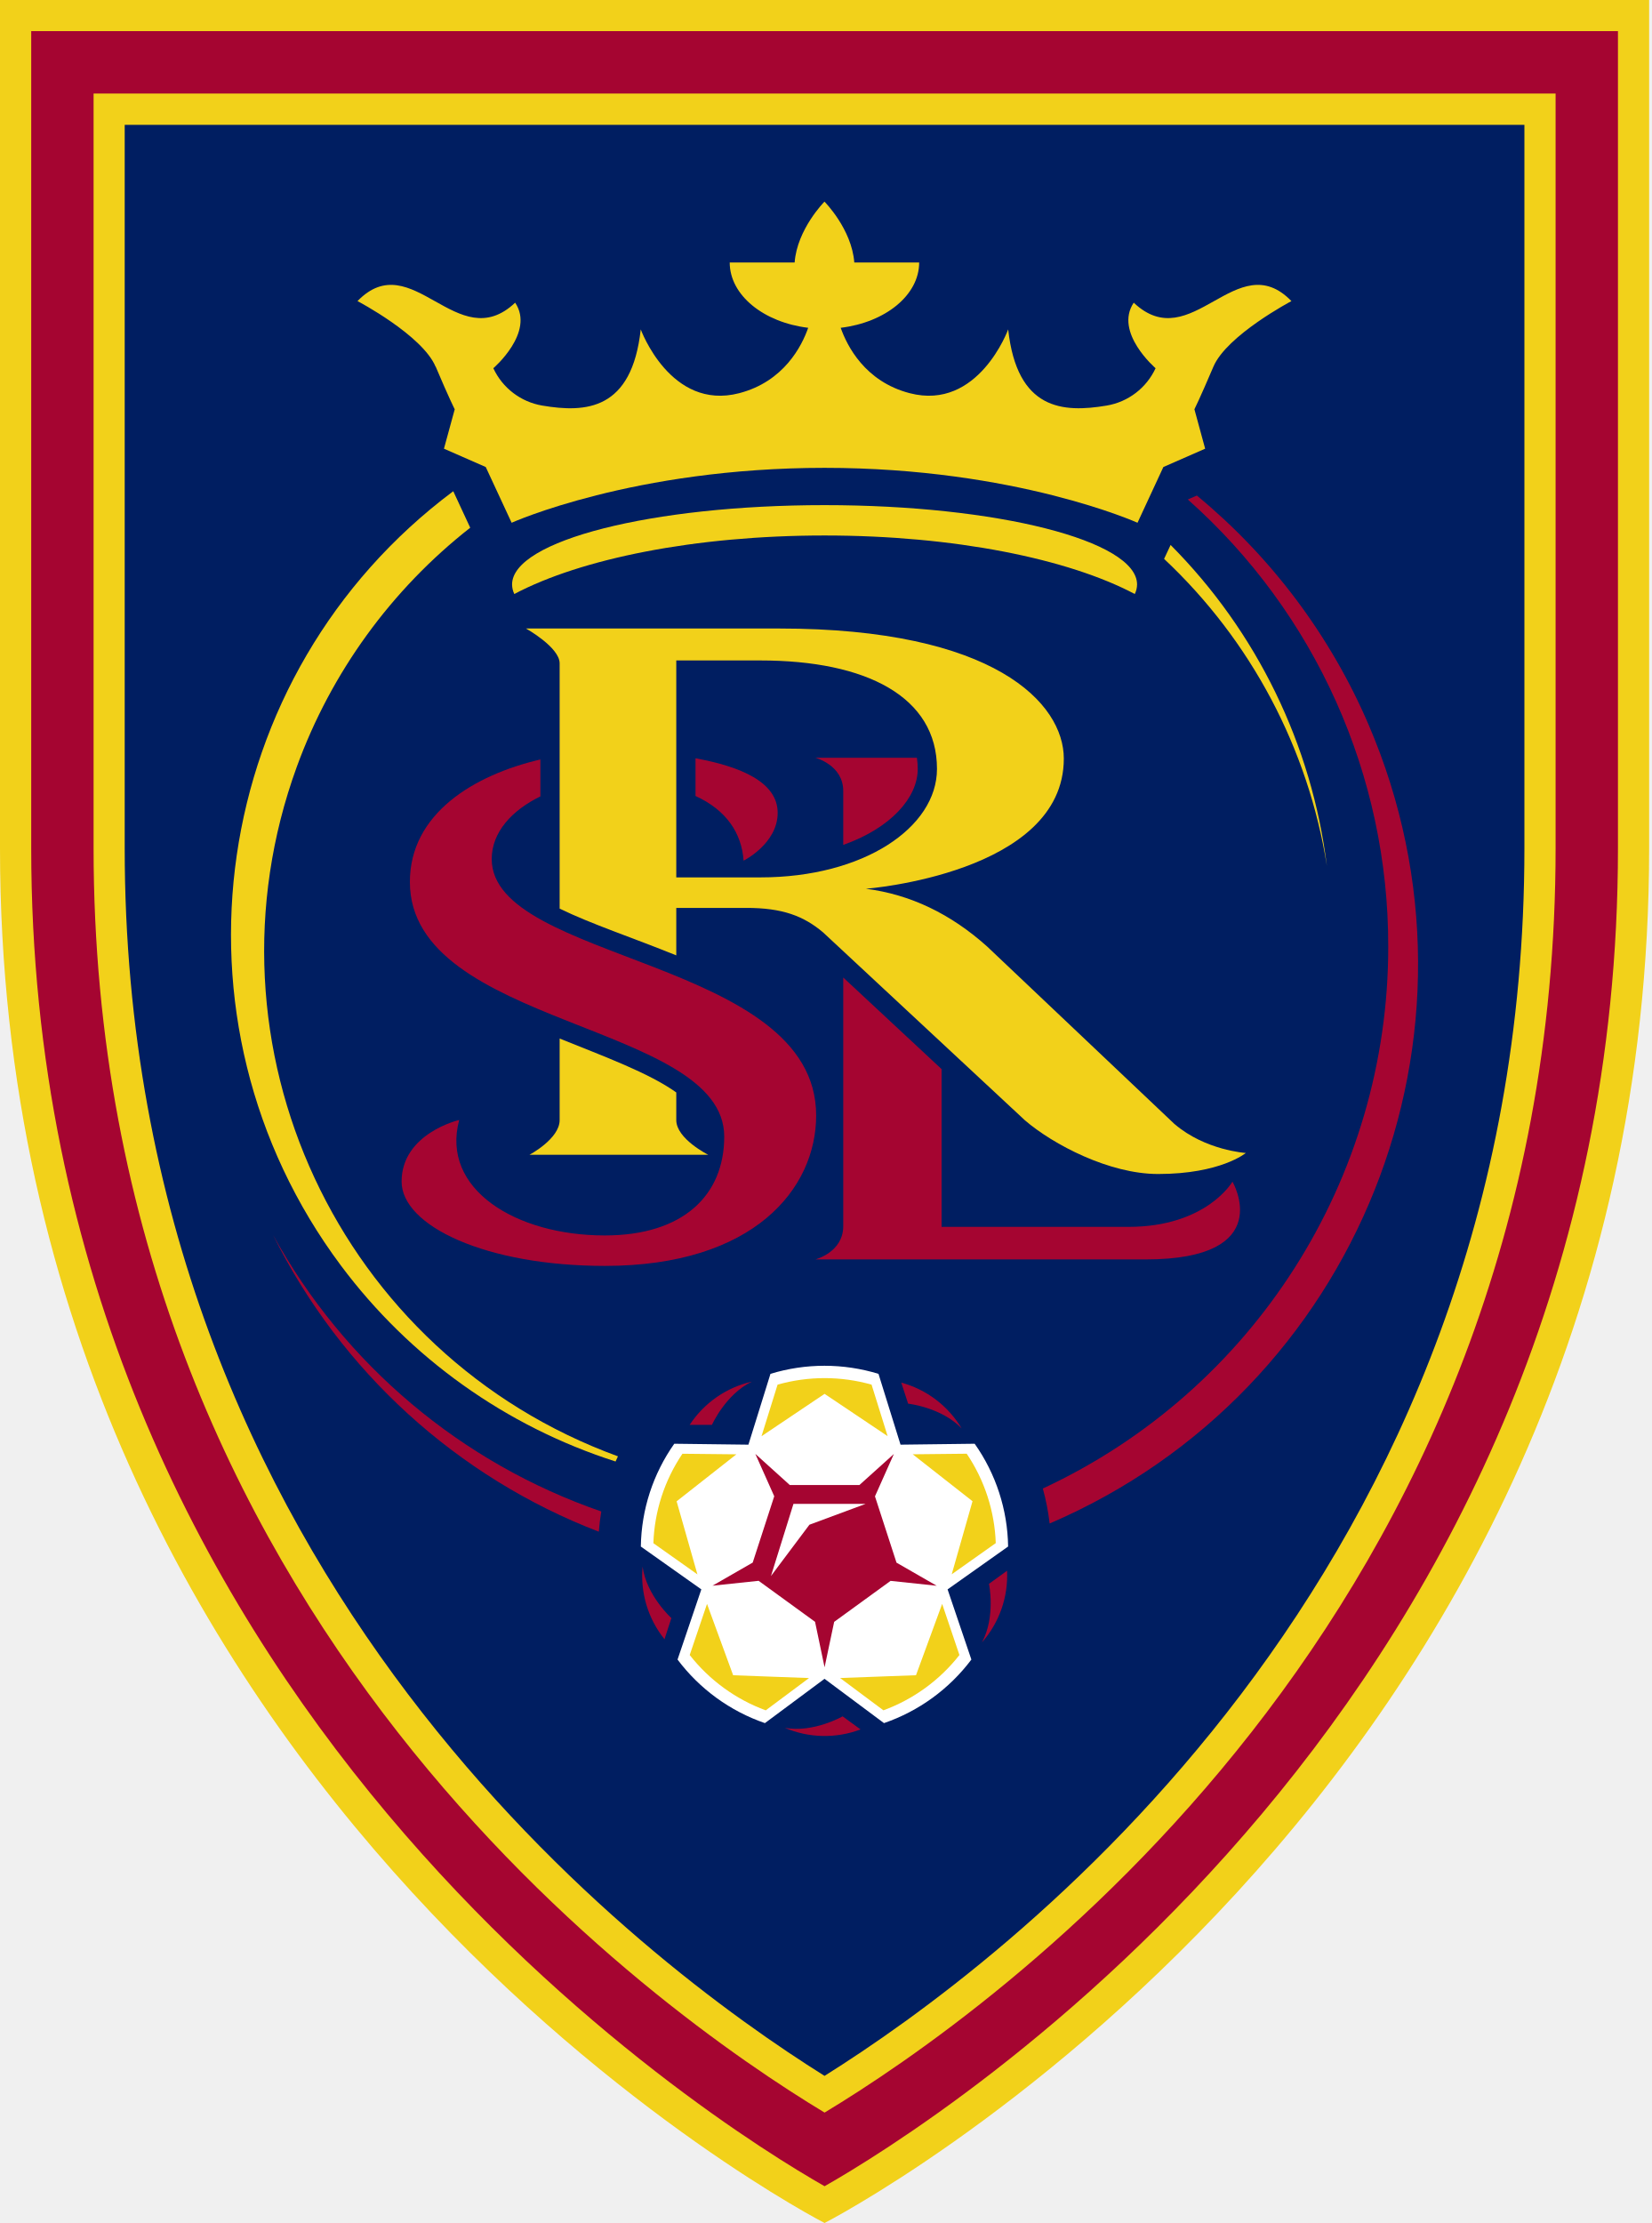
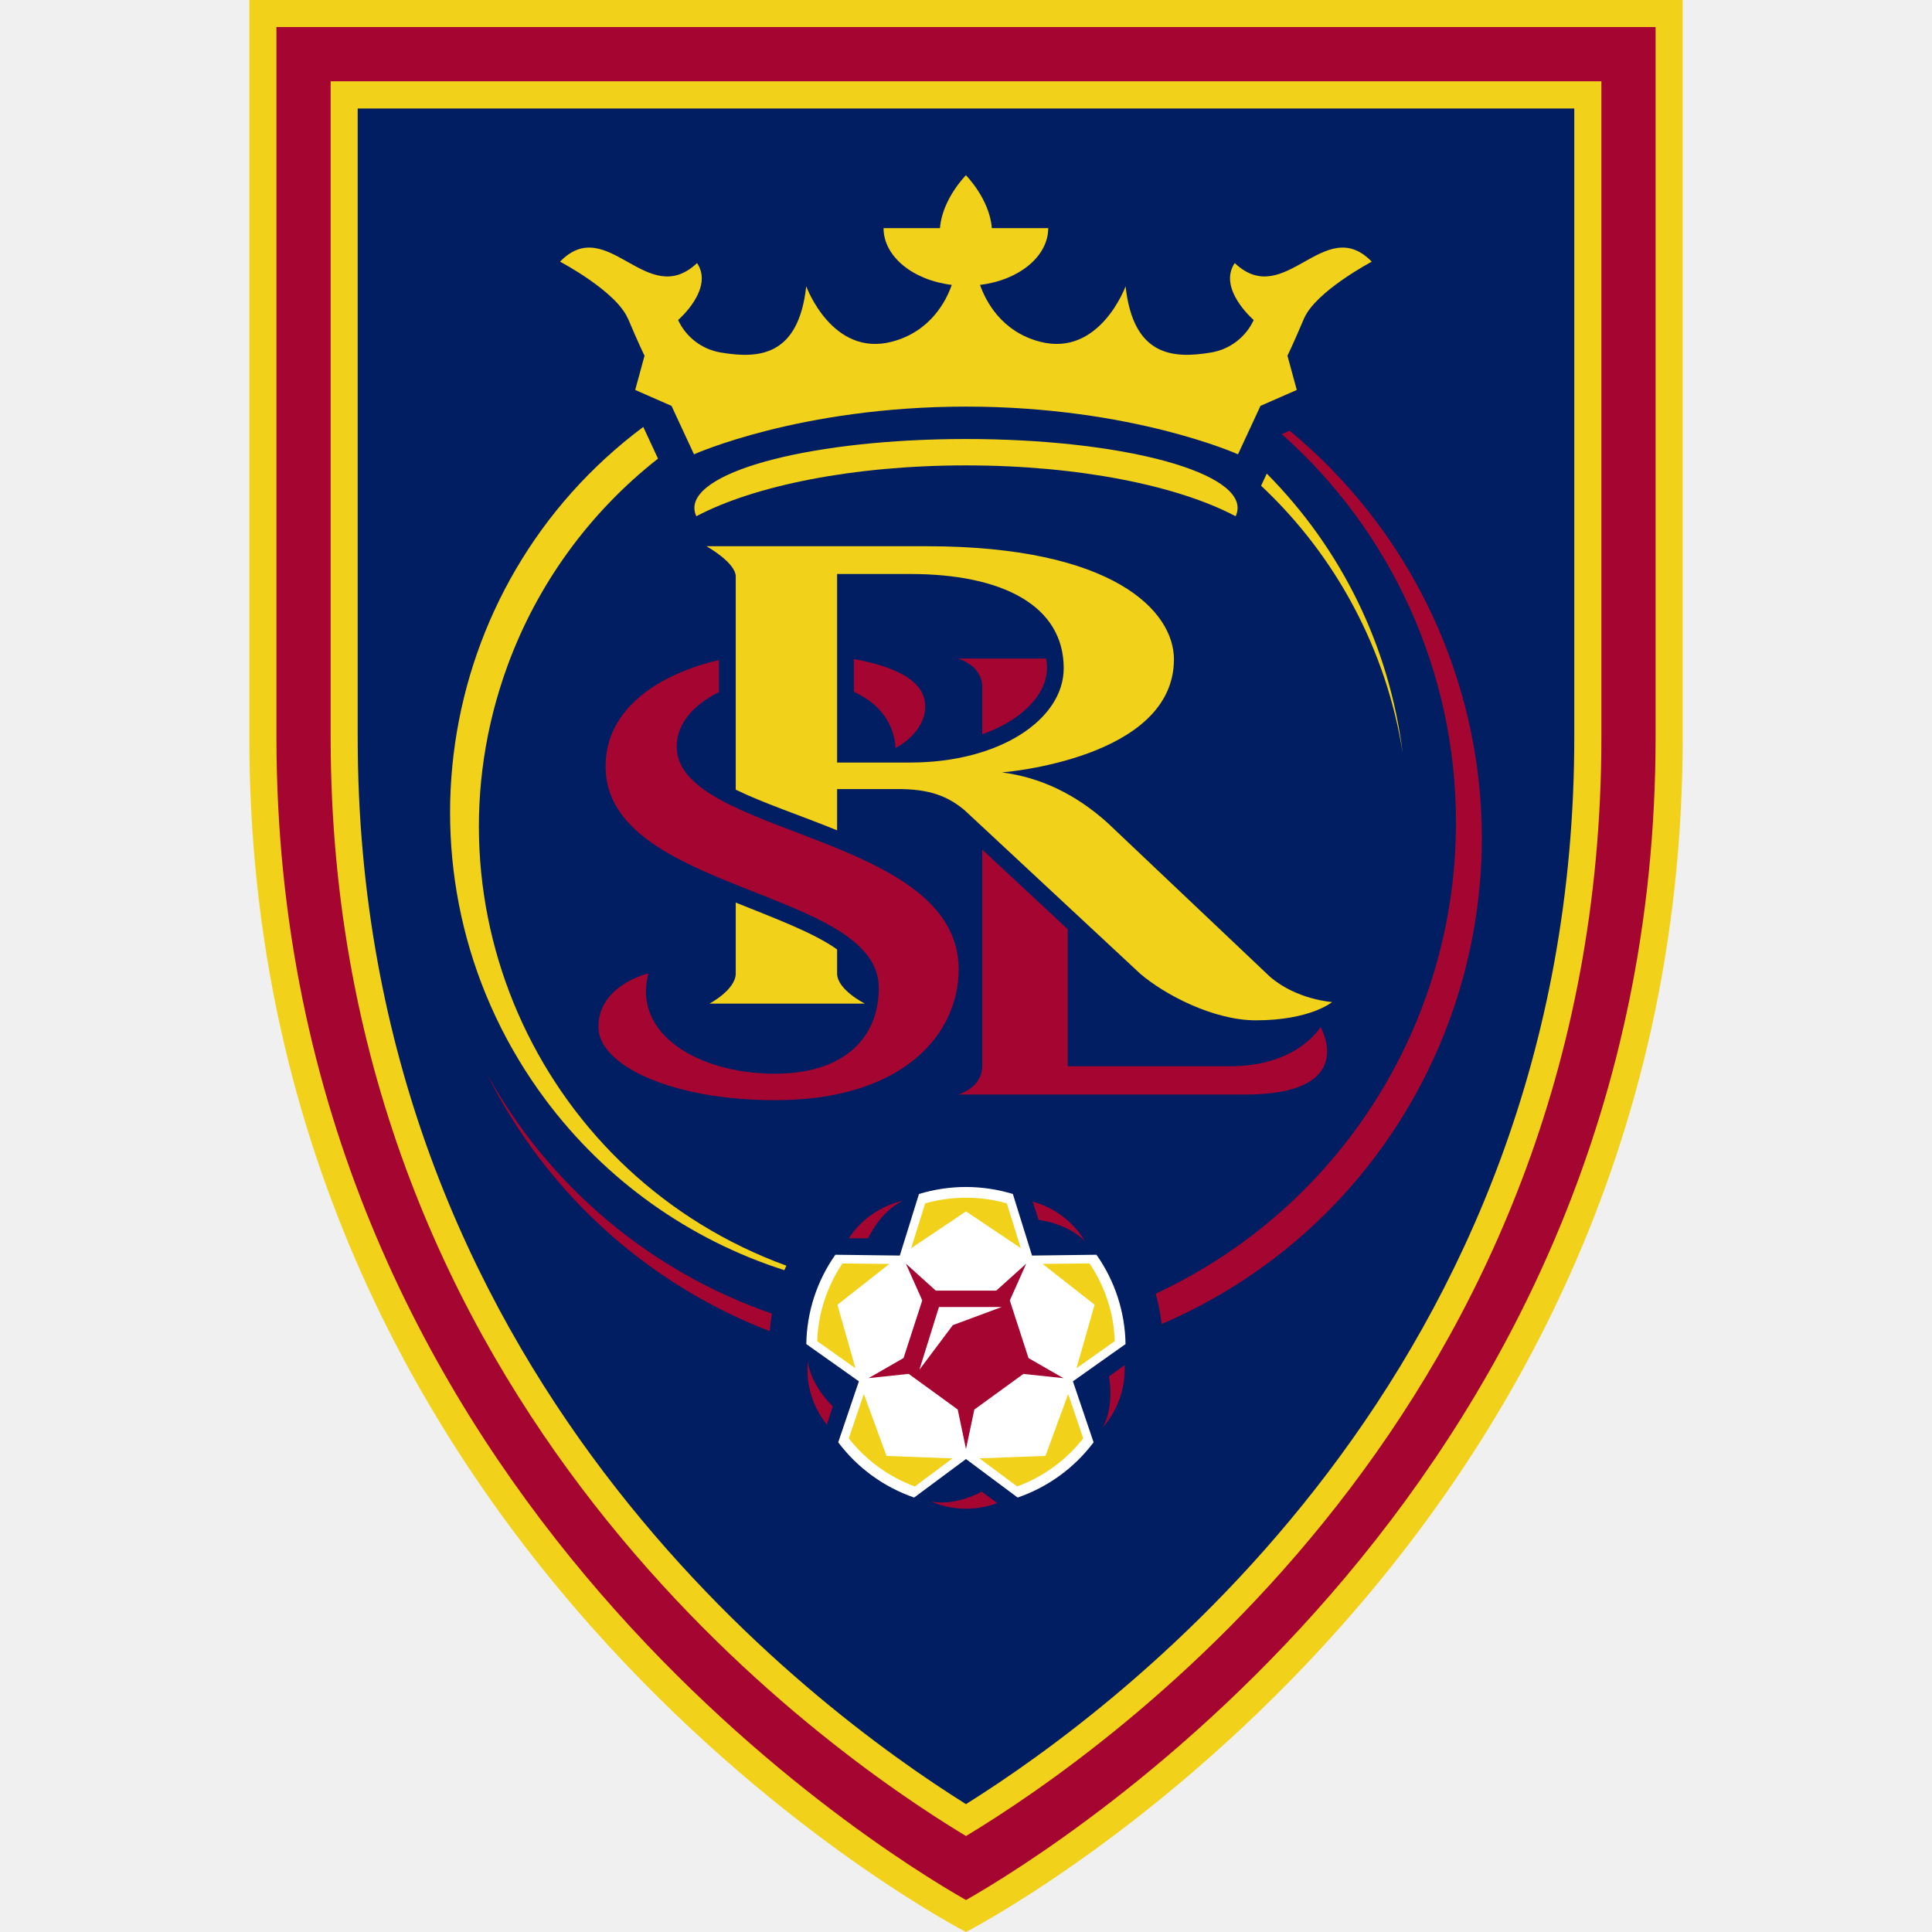
- <svg xmlns="http://www.w3.org/2000/svg" width="520" height="700" viewBox="0 0 520 700" fill="none">
-   <path d="M0 0V267.08C0 566.83 259.67 700 259.67 700C259.67 700 519.34 566.83 519.34 267.08V0H0Z" fill="#F2D11A" />
-   <path d="M509.52 267.08C509.52 535.64 293.69 669.05 259.67 688.42C225.65 669.02 9.83 535.6 9.83 267.08V9.8H509.52V267.08Z" fill="#A50531" />
-   <path d="M259.67 665.23C311.28 634.06 489.88 509.6 489.88 267.08V29.45H29.47V267.08C29.47 509.6 208.06 634.06 259.67 665.23Z" fill="#F2D11A" />
-   <path d="M480.06 39.31V267.08C480.06 497.1 315.55 618.65 259.66 653.67C203.77 618.65 39.27 497.1 39.27 267.08V39.31H480.06Z" fill="#001E61" />
-   <path d="M242.78 496.27L254.9 480.12L272.58 473.56H249.87L242.78 496.27Z" fill="white" />
-   <path d="M366.59 175.99C393.94 201.64 411.98 235.66 417.86 272.69C413.11 234.47 395.8 198.91 368.64 171.6L366.59 175.99Z" fill="#F2D11A" />
-   <path d="M194.59 458.58C106.7 426.53 61.43 329.31 93.48 241.42C104.3 211.73 123.22 185.67 148.08 166.17L142.74 154.68C65.64 212.25 49.81 321.42 107.37 398.52C129.07 427.59 159.3 449.15 193.85 460.21C194.1 459.71 194.36 459.14 194.6 458.59L194.59 458.58Z" fill="#F2D11A" />
-   <path d="M137.21 115.46C141.41 125.4 143.2 128.88 143.2 128.88L139.81 141.29L152.97 147.06L161.12 164.61C161.12 164.61 199.48 147.32 259.67 147.32C319.86 147.32 358.22 164.61 358.22 164.61L366.36 147.06L379.52 141.29L376.14 128.88C376.14 128.88 377.9 125.37 382.12 115.46C386.34 105.55 406.69 94.81 406.69 94.81C389.48 77.11 375.21 112.51 357.03 95.31C350.76 104.67 363.91 115.95 363.91 115.95C361.03 122.17 355.28 126.57 348.52 127.71C334.71 130.04 320.28 129.17 317.49 103.72C317.49 103.72 308.13 129.44 286.48 123.81C272.38 120.15 266.74 108.89 264.75 103.22C278.79 101.53 289.46 92.96 289.46 82.66H269.03C268.24 72.13 259.64 63.49 259.64 63.49C259.64 63.49 251.03 72.14 250.24 82.66H229.8C229.8 92.96 240.49 101.53 254.51 103.22C252.53 108.91 246.88 120.15 232.79 123.81C211.14 129.44 201.78 103.72 201.78 103.72C198.98 129.17 184.56 130.05 170.75 127.71C164 126.56 158.24 122.17 155.36 115.95C155.36 115.95 168.52 104.67 162.23 95.31C144.05 112.51 129.76 77.11 112.58 94.81C112.6 94.81 132.99 105.53 137.17 115.46H137.21Z" fill="#F2D11A" />
-   <path d="M357.36 187.05C357.82 186.12 358.07 185.09 358.08 184.05C358.08 170.24 314 159.06 259.67 159.06C205.34 159.06 161.26 170.24 161.26 184.05C161.27 185.09 161.51 186.11 161.96 187.05C182.91 175.96 218.83 168.62 259.67 168.62C300.51 168.62 336.43 175.96 357.36 187.05Z" fill="#F2D11A" />
-   <path d="M437.18 298C437.25 371.23 394.8 437.84 328.4 468.72C329.4 472.33 330.12 476.01 330.55 479.73C427.74 438.02 472.72 325.41 431 228.22C418.97 200.2 400.43 175.45 376.91 156.04L374.06 157.28C414.27 192.99 437.25 244.22 437.18 298Z" fill="#A50531" />
-   <path d="M188.58 482.32C188.74 480.16 189 478.04 189.35 475.95C145.29 460.73 108.45 429.7 85.98 388.86C107.27 431.76 143.88 465.12 188.58 482.32Z" fill="#A50531" />
-   <path d="M317.47 486.99C317.3 475.39 313.63 464.1 306.94 454.62L283.59 454.91L276.65 432.61C265.56 429.22 253.72 429.22 242.63 432.61L235.69 454.91L212.34 454.62C205.65 464.1 201.98 475.38 201.81 486.99L220.86 500.48L213.37 522.58C220.34 531.85 229.92 538.82 240.88 542.59L259.66 528.64L278.38 542.59C289.35 538.82 298.93 531.85 305.9 522.58L298.41 500.48L317.46 486.99H317.47Z" fill="white" />
-   <path d="M213.08 472.75L231.9 457.95L214.91 457.77C209.27 466.11 206.1 475.88 205.76 485.94L219.63 495.76L213.08 472.75Z" fill="#F2D11A" />
-   <path d="M274.48 436.01C264.8 433.27 254.55 433.27 244.87 436.01L239.81 452.25L259.67 438.91L279.53 452.23L274.47 436.01H274.48Z" fill="#F2D11A" />
-   <path d="M287.44 457.95L306.26 472.72L299.71 495.73L313.58 485.91C313.23 475.86 310.06 466.1 304.43 457.76L287.44 457.94V457.95Z" fill="#F2D11A" />
-   <path d="M222.65 505.05L217.2 521.15C223.41 529.07 231.7 535.1 241.14 538.57L254.78 528.4L230.88 527.52L222.65 505.05Z" fill="#F2D11A" />
-   <path d="M288.46 527.51L264.56 528.39L278.2 538.56C287.64 535.1 295.94 529.07 302.14 521.15L296.7 505.05L288.46 527.51Z" fill="#F2D11A" />
-   <path d="M202.36 493.32C201.61 501.55 204.08 509.74 209.26 516.18L211.43 509.52C211.43 509.52 203.6 502.44 202.36 493.32Z" fill="#A50531" />
-   <path d="M247.13 544.07C254.72 547.32 263.28 547.5 271 544.58L265.35 540.46C265.35 540.46 256.16 545.73 247.13 544.08V544.07Z" fill="#A50531" />
-   <path d="M311.45 498.73C311.45 498.73 313.61 509.08 309.24 517.16C314.7 510.95 317.53 502.87 317.14 494.61L311.45 498.73Z" fill="#A50531" />
-   <path d="M283.82 435.37L285.98 442C285.98 442 296.51 443.15 302.84 449.8C298.61 442.71 291.79 437.53 283.82 435.37Z" fill="#A50531" />
-   <path d="M236.8 435.05C228.74 436.88 221.71 441.77 217.18 448.68H224.2C224.2 448.68 228.49 439.04 236.79 435.05H236.8Z" fill="#A50531" />
-   <path d="M275.54 471.19L281.49 457.85L270.65 467.61H248.71L237.87 457.82L243.82 471.16L237.04 492.04L224.38 499.32L238.9 497.78L256.67 510.69L259.67 525.01L262.69 510.71L280.46 497.8L294.98 499.34L282.32 492.06L275.54 471.18V471.19ZM254.9 480.12L242.79 496.27L249.87 473.56H272.58L254.9 480.12Z" fill="#A50531" />
-   <path d="M265.55 249.07V266.05C280.47 260.78 289.01 251.21 289.01 242.12C289.01 240.95 288.92 239.77 288.75 238.61H256.75C256.75 238.61 265.55 240.86 265.55 249.07Z" fill="#A50531" />
-   <path d="M265.55 307.82V386.12C265.55 394.33 256.77 396.58 256.77 396.58H360.75C402.46 396.58 388.12 372.09 388.12 372.09C388.12 372.09 379.98 386.33 355.32 386.33H296.52V336.65L265.54 307.8L265.55 307.82Z" fill="#A50531" />
-   <path d="M234.17 271.01C234.17 271.01 244.9 265.68 244.9 255.95C244.9 246.22 233.09 241.35 219.03 238.78V250.65C228.81 255.12 233.56 262.38 234.17 271.01Z" fill="#A50531" />
-   <path d="M126.47 372.06C126.47 386.01 153.05 398.62 190.47 398.62C237.46 398.62 257.02 374.27 257.02 351.23C257.02 301.91 154.85 302.96 154.85 270.49C154.85 262.02 161.27 255.11 170.17 250.78V239.15C149.16 244.06 129.08 256.24 129.08 277.71C129.08 323.41 228.07 321.92 228.07 357.9C228.07 376.41 215.13 389.03 190.44 389.03C162.45 389.03 138.74 374.45 144.61 352.68C144.64 352.64 126.47 356.87 126.47 372.07V372.06Z" fill="#A50531" />
-   <path d="M176.24 327.02V352.71C176.24 358.61 166.75 363.62 166.75 363.62H223.02C223.02 363.62 212.97 358.61 212.97 352.71V344C204.3 337.83 190.47 332.77 176.24 327.02Z" fill="#F2D11A" />
-   <path d="M369.91 353.99L310.91 298.09C299.37 287.72 286.63 281.65 272.7 279.86C272.7 279.86 335.01 275.09 335.01 238.88C335.01 221.47 313.23 197.91 245.37 197.91H165.64C165.64 197.91 176.24 203.83 176.24 208.88V286.11C186.11 290.95 199.59 295.4 212.97 300.84V285.89H234.88C246.5 285.85 253.14 288.5 259.19 293.59L322.78 352.79C331.67 360.41 349.32 369.68 364.68 369.68H364.71C384.43 369.68 392.33 363.06 392.33 363.06C392.33 363.06 379.58 362.26 369.92 353.98L369.91 353.99ZM212.97 276.28V207.97H239.48C272.82 207.97 295.07 219.4 295.07 242.12C295.07 260.58 271.96 276.28 239.49 276.28H212.97Z" fill="#F2D11A" />
+ <svg xmlns="http://www.w3.org/2000/svg" width="700" height="700" viewBox="0 0 700 700" fill="none">
+   <path d="M90.33 0V267.08C90.33 566.83 350 700 350 700C350 700 609.67 566.83 609.67 267.08V0H90.33Z" fill="#F2D11A" />
+   <path d="M599.85 267.08C599.85 535.64 384.02 669.05 350 688.42C315.98 669.02 100.16 535.6 100.16 267.08V9.8H599.85V267.08Z" fill="#A50531" />
+   <path d="M350 665.23C401.61 634.06 580.21 509.6 580.21 267.08V29.45H119.8V267.08C119.8 509.6 298.39 634.06 350 665.23Z" fill="#F2D11A" />
+   <path d="M129.61 39.31H570.39V267.08C570.39 497.1 405.88 618.65 349.99 653.67C294.1 618.65 129.6 497.1 129.6 267.08V39.31H129.61Z" fill="#001E61" />
+   <path d="M333.11 496.27L345.23 480.12L362.91 473.56H340.2L333.11 496.27Z" fill="white" />
+   <path d="M456.92 175.99C484.27 201.64 502.31 235.66 508.19 272.69C503.44 234.47 486.13 198.91 458.97 171.6L456.92 175.99Z" fill="#F2D11A" />
+   <path d="M284.92 458.58C197.03 426.53 151.76 329.31 183.81 241.42C194.63 211.73 213.55 185.67 238.41 166.17L233.07 154.68C155.97 212.25 140.14 321.42 197.7 398.52C219.4 427.59 249.63 449.15 284.18 460.21C284.43 459.71 284.69 459.14 284.93 458.59L284.92 458.58Z" fill="#F2D11A" />
+   <path d="M227.54 115.46C231.74 125.4 233.53 128.88 233.53 128.88L230.14 141.29L243.3 147.06L251.45 164.61C251.45 164.61 289.81 147.32 350 147.32C410.19 147.32 448.55 164.61 448.55 164.61L456.69 147.06L469.85 141.29L466.47 128.88C466.47 128.88 468.23 125.37 472.45 115.46C476.67 105.55 497.02 94.81 497.02 94.81C479.81 77.11 465.54 112.51 447.36 95.31C441.09 104.67 454.24 115.95 454.24 115.95C451.36 122.17 445.61 126.57 438.85 127.71C425.04 130.04 410.61 129.17 407.82 103.72C407.82 103.72 398.46 129.44 376.81 123.81C362.71 120.15 357.07 108.89 355.08 103.22C369.12 101.53 379.79 92.96 379.79 82.66H359.36C358.57 72.13 349.97 63.49 349.97 63.49C349.97 63.49 341.36 72.14 340.57 82.66H320.13C320.13 92.96 330.82 101.53 344.84 103.22C342.86 108.91 337.21 120.15 323.12 123.81C301.47 129.44 292.11 103.72 292.11 103.72C289.31 129.17 274.89 130.05 261.08 127.71C254.33 126.56 248.57 122.17 245.69 115.95C245.69 115.95 258.85 104.67 252.56 95.31C234.38 112.51 220.09 77.11 202.91 94.81C202.93 94.81 223.32 105.53 227.5 115.46H227.54Z" fill="#F2D11A" />
+   <path d="M447.69 187.05C448.15 186.12 448.4 185.09 448.41 184.05C448.41 170.24 404.33 159.06 350 159.06C295.67 159.06 251.59 170.24 251.59 184.05C251.6 185.09 251.84 186.11 252.29 187.05C273.24 175.96 309.16 168.62 350 168.62C390.84 168.62 426.76 175.96 447.69 187.05Z" fill="#F2D11A" />
+   <path d="M527.51 298C527.58 371.23 485.13 437.84 418.73 468.72C419.73 472.33 420.45 476.01 420.88 479.73C518.07 438.02 563.05 325.41 521.33 228.22C509.3 200.2 490.76 175.45 467.24 156.04L464.39 157.28C504.6 192.99 527.58 244.22 527.51 298Z" fill="#A50531" />
+   <path d="M278.91 482.32C279.07 480.16 279.33 478.04 279.68 475.95C235.62 460.73 198.78 429.7 176.31 388.86C197.6 431.76 234.21 465.12 278.91 482.32Z" fill="#A50531" />
+   <path d="M407.8 486.99C407.63 475.39 403.96 464.1 397.27 454.62L373.92 454.91L366.98 432.61C355.89 429.22 344.05 429.22 332.96 432.61L326.02 454.91L302.67 454.62C295.98 464.1 292.31 475.38 292.14 486.99L311.19 500.48L303.7 522.58C310.67 531.85 320.25 538.82 331.21 542.59L349.99 528.64L368.71 542.59C379.68 538.82 389.26 531.85 396.23 522.58L388.74 500.48L407.79 486.99H407.8Z" fill="white" />
+   <path d="M303.41 472.75L322.23 457.95L305.24 457.77C299.6 466.11 296.43 475.88 296.09 485.94L309.96 495.76L303.41 472.75Z" fill="#F2D11A" />
+   <path d="M364.81 436.01C355.13 433.27 344.88 433.27 335.2 436.01L330.14 452.25L350 438.91L369.86 452.23L364.8 436.01H364.81Z" fill="#F2D11A" />
+   <path d="M377.77 457.95L396.59 472.72L390.04 495.73L403.91 485.91C403.56 475.86 400.39 466.1 394.76 457.76L377.77 457.94V457.95Z" fill="#F2D11A" />
+   <path d="M312.98 505.05L307.53 521.15C313.74 529.07 322.03 535.1 331.47 538.57L345.11 528.4L321.21 527.52L312.98 505.05Z" fill="#F2D11A" />
+   <path d="M378.79 527.51L354.89 528.39L368.53 538.56C377.97 535.1 386.27 529.07 392.47 521.15L387.03 505.05L378.79 527.51Z" fill="#F2D11A" />
+   <path d="M292.69 493.32C291.94 501.55 294.41 509.74 299.59 516.18L301.76 509.52C301.76 509.52 293.93 502.44 292.69 493.32Z" fill="#A50531" />
+   <path d="M337.46 544.07C345.05 547.32 353.61 547.5 361.33 544.58L355.68 540.46C355.68 540.46 346.49 545.73 337.46 544.08V544.07Z" fill="#A50531" />
+   <path d="M401.78 498.73C401.78 498.73 403.94 509.08 399.57 517.16C405.03 510.95 407.86 502.87 407.47 494.61L401.78 498.73Z" fill="#A50531" />
+   <path d="M374.15 435.37L376.31 442C376.31 442 386.84 443.15 393.17 449.8C388.94 442.71 382.12 437.53 374.15 435.37Z" fill="#A50531" />
+   <path d="M327.13 435.05C319.07 436.88 312.04 441.77 307.51 448.68H314.53C314.53 448.68 318.82 439.04 327.12 435.05H327.13Z" fill="#A50531" />
+   <path d="M365.87 471.19L371.82 457.85L360.98 467.61H339.04L328.2 457.82L334.15 471.16L327.37 492.04L314.71 499.32L329.23 497.78L347 510.69L350 525.01L353.02 510.71L370.79 497.8L385.31 499.34L372.65 492.06L365.87 471.18V471.19ZM345.23 480.12L333.12 496.27L340.2 473.56H362.91L345.23 480.12Z" fill="#A50531" />
+   <path d="M355.88 249.07V266.05C370.8 260.78 379.34 251.21 379.34 242.12C379.34 240.95 379.25 239.77 379.08 238.61H347.08C347.08 238.61 355.88 240.86 355.88 249.07Z" fill="#A50531" />
+   <path d="M355.88 307.82V386.12C355.88 394.33 347.1 396.58 347.1 396.58H451.08C492.79 396.58 478.45 372.09 478.45 372.09C478.45 372.09 470.31 386.33 445.65 386.33H386.85V336.65L355.87 307.8L355.88 307.82Z" fill="#A50531" />
+   <path d="M324.5 271.01C324.5 271.01 335.23 265.68 335.23 255.95C335.23 246.22 323.42 241.35 309.36 238.78V250.65C319.14 255.12 323.89 262.38 324.5 271.01Z" fill="#A50531" />
+   <path d="M216.8 372.06C216.8 386.01 243.38 398.62 280.8 398.62C327.79 398.62 347.35 374.27 347.35 351.23C347.35 301.91 245.18 302.96 245.18 270.49C245.18 262.02 251.6 255.11 260.5 250.78V239.15C239.49 244.06 219.41 256.24 219.41 277.71C219.41 323.41 318.4 321.92 318.4 357.9C318.4 376.41 305.46 389.03 280.77 389.03C252.78 389.03 229.07 374.45 234.94 352.68C234.97 352.64 216.8 356.87 216.8 372.07V372.06Z" fill="#A50531" />
+   <path d="M266.57 327.02V352.71C266.57 358.61 257.08 363.62 257.08 363.62H313.35C313.35 363.62 303.3 358.61 303.3 352.71V344C294.63 337.83 280.8 332.77 266.57 327.02Z" fill="#F2D11A" />
+   <path d="M460.24 353.99L401.24 298.09C389.7 287.72 376.96 281.65 363.03 279.86C363.03 279.86 425.34 275.09 425.34 238.88C425.34 221.47 403.56 197.91 335.7 197.91H255.97C255.97 197.91 266.57 203.83 266.57 208.88V286.11C276.44 290.95 289.92 295.4 303.3 300.84V285.89H325.21C336.83 285.85 343.47 288.5 349.52 293.59L413.11 352.79C422 360.41 439.65 369.68 455.01 369.68H455.04C474.76 369.68 482.66 363.06 482.66 363.06C482.66 363.06 469.91 362.26 460.25 353.98L460.24 353.99ZM329.81 276.28H303.3V207.97H329.81C363.15 207.97 385.4 219.4 385.4 242.12C385.4 260.58 362.29 276.28 329.82 276.28H329.81Z" fill="#F2D11A" />
</svg>
